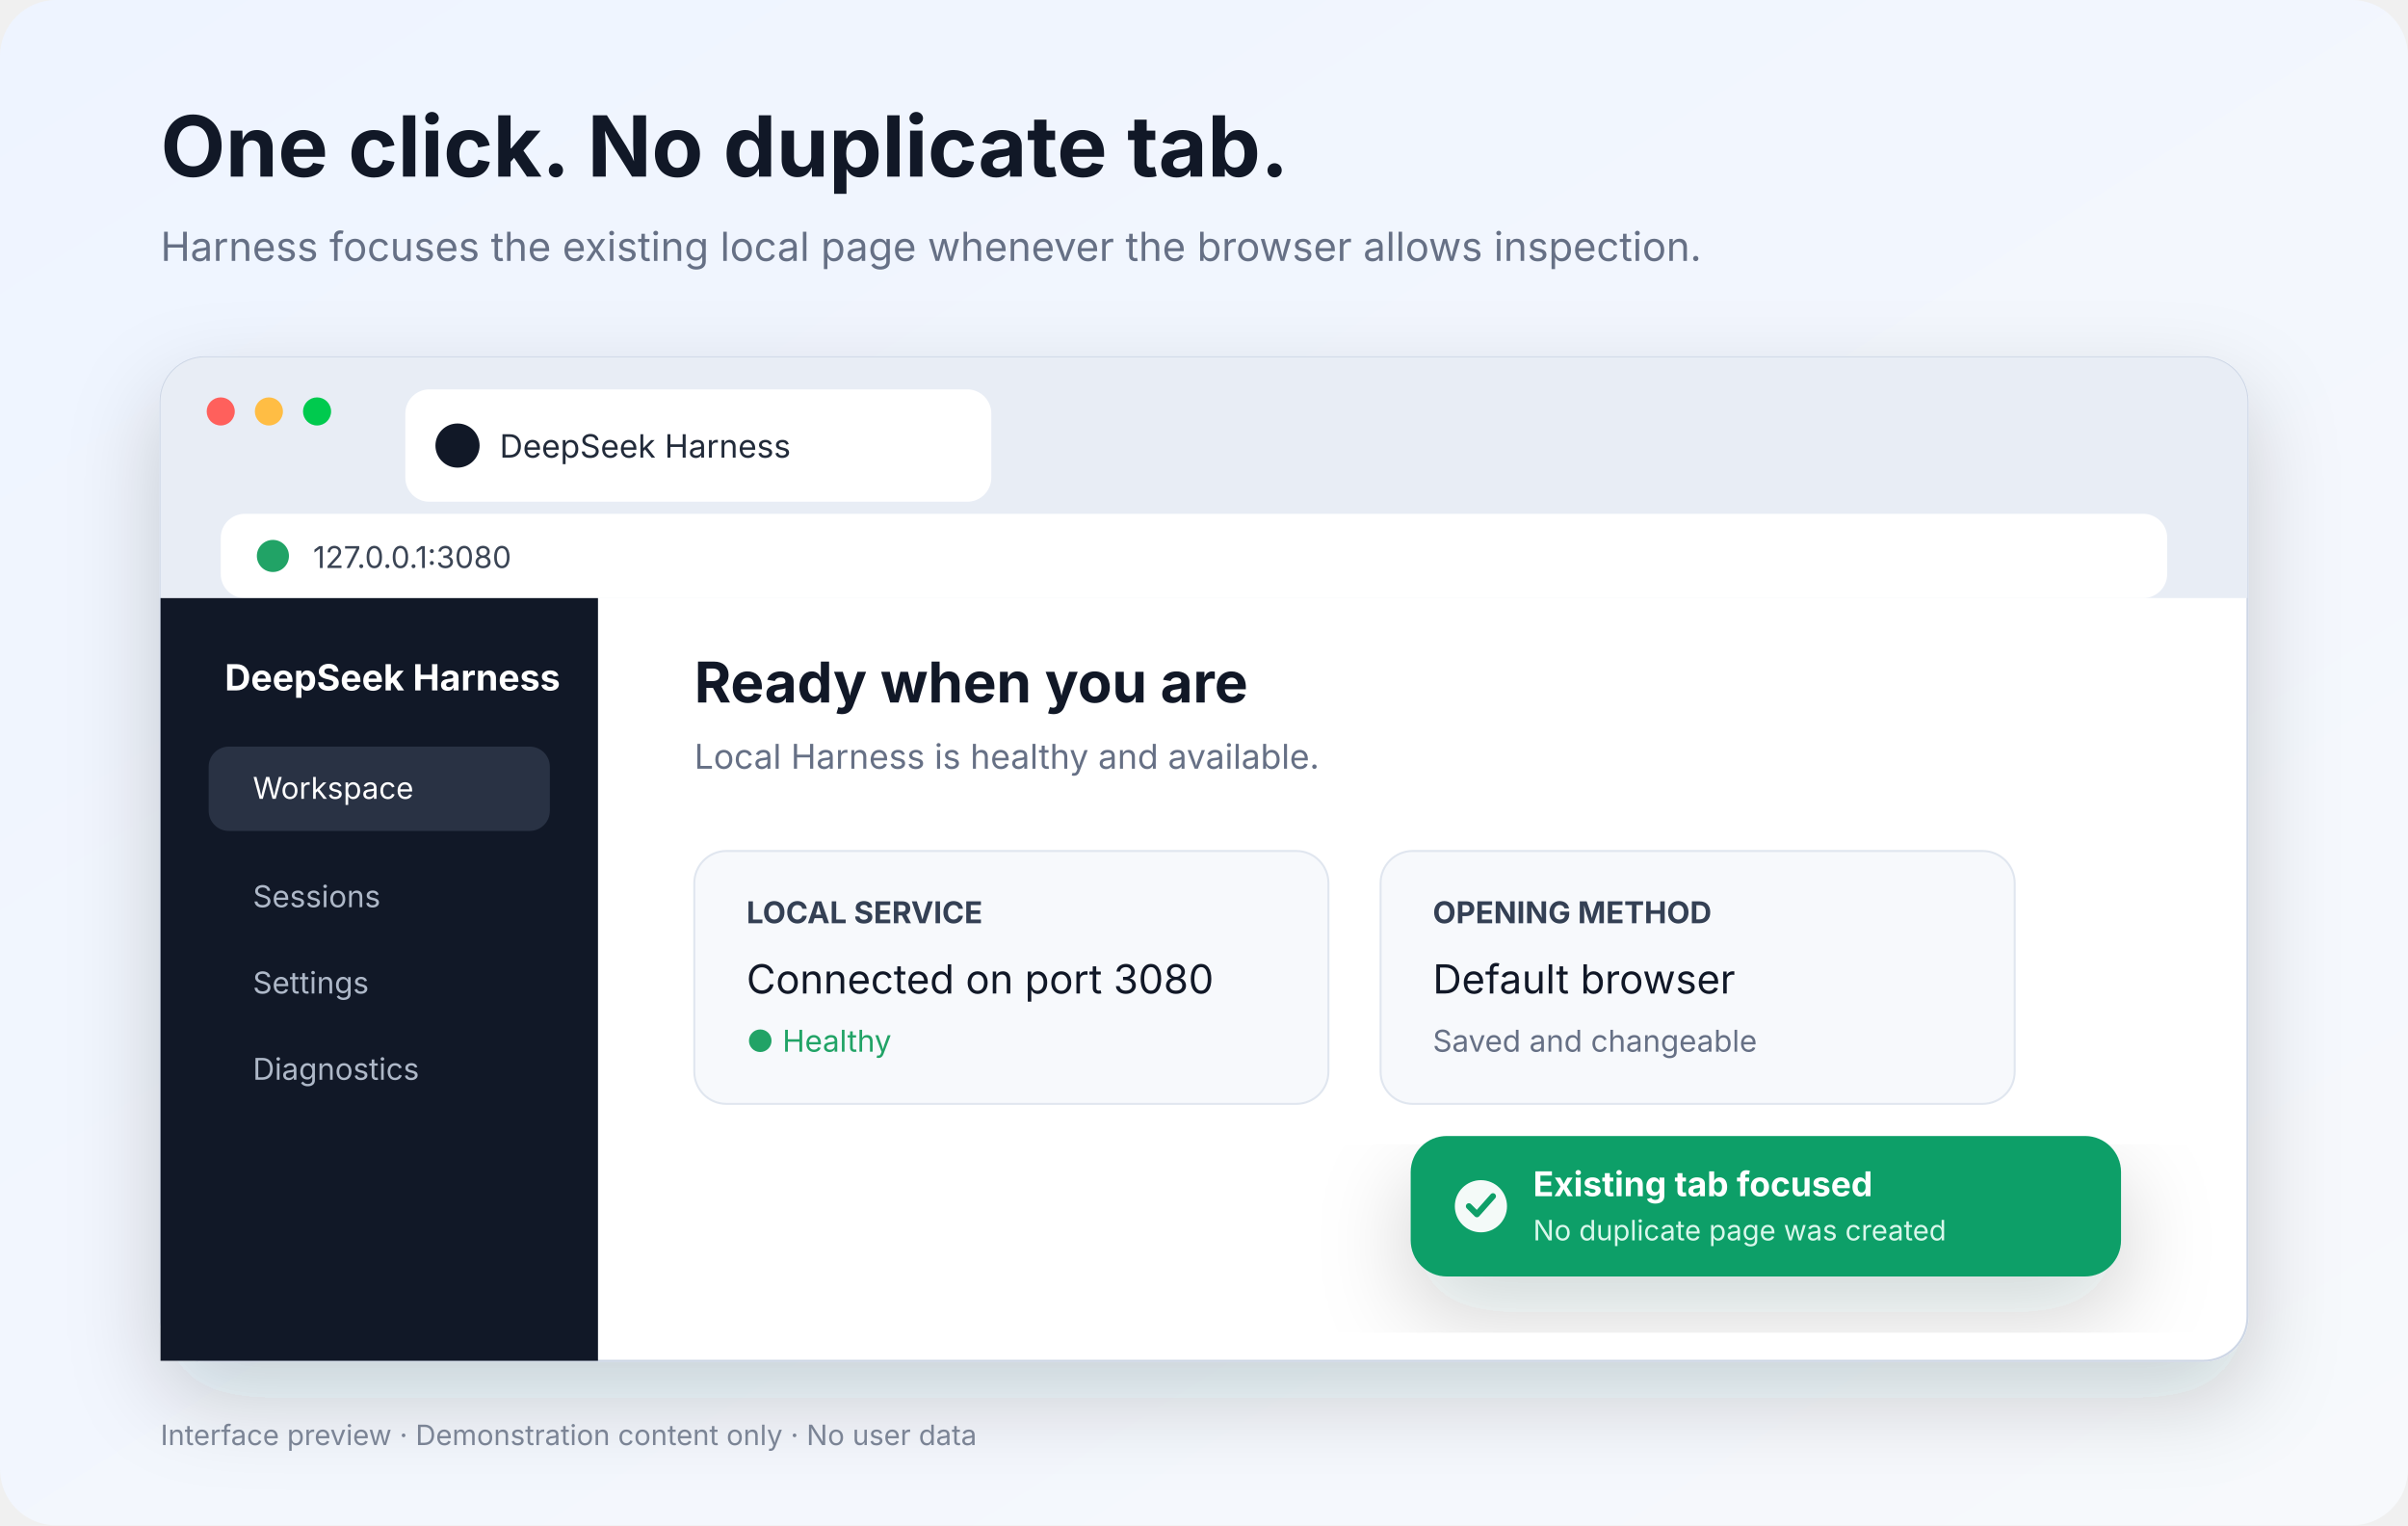
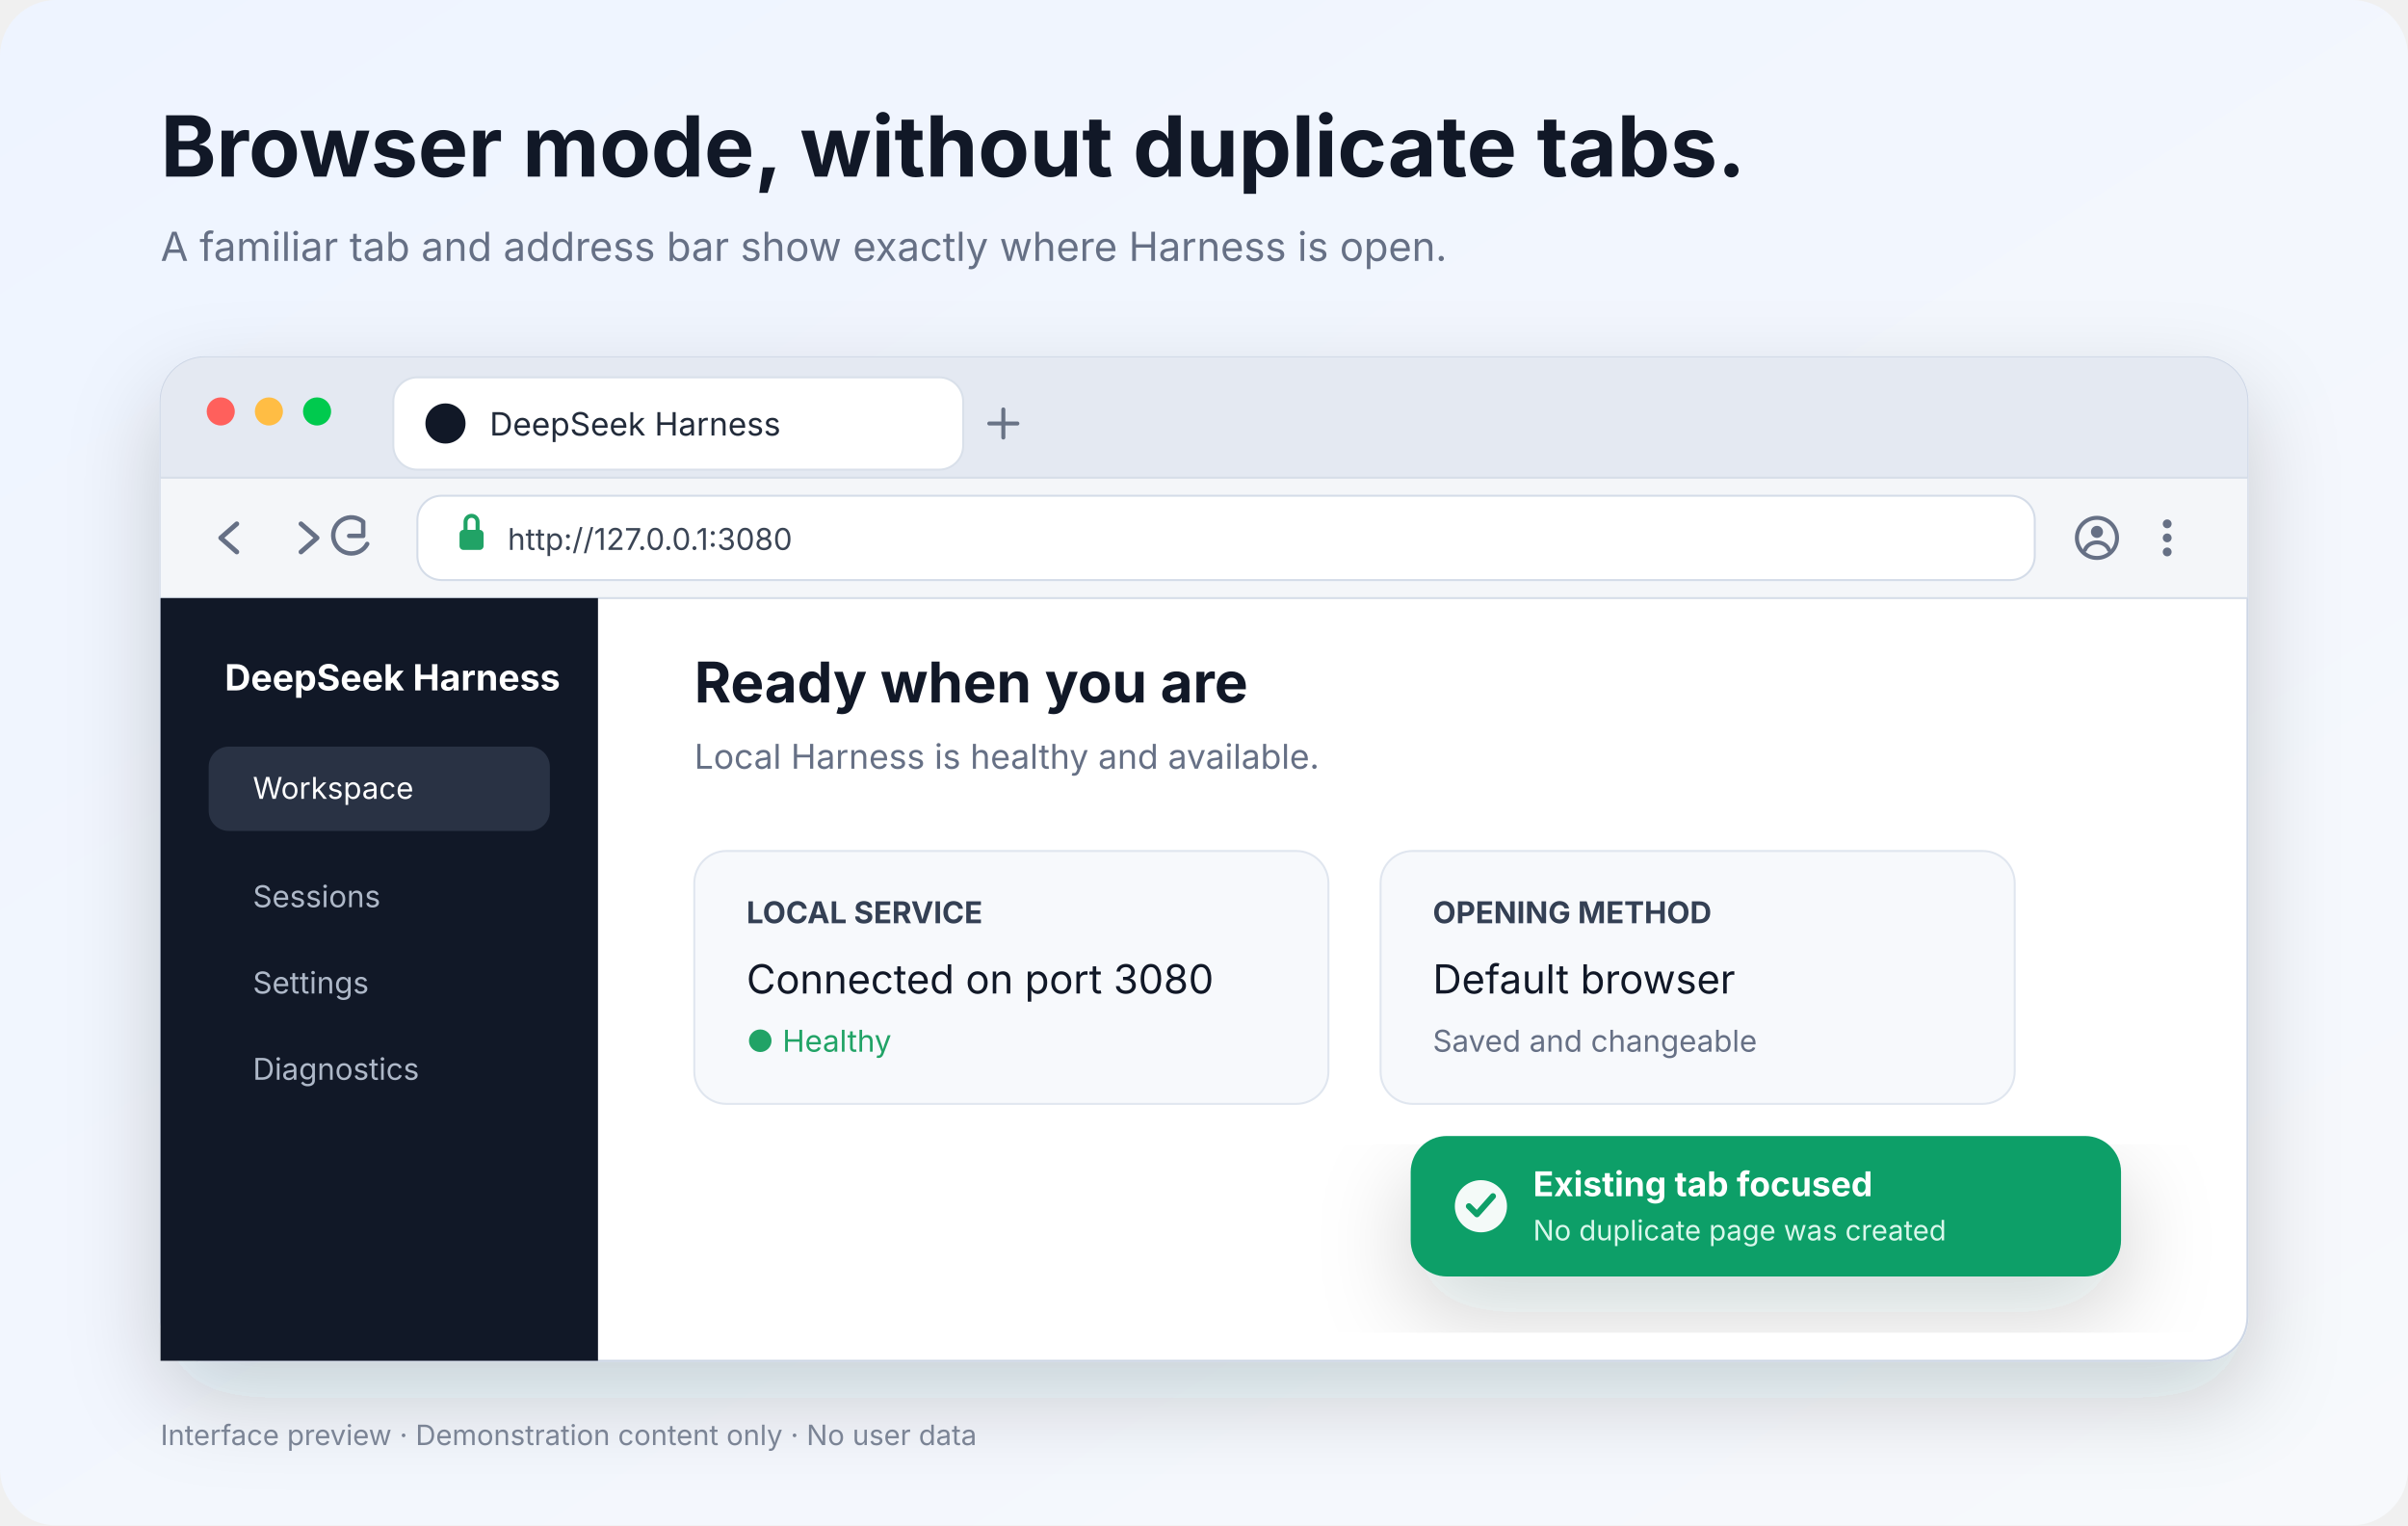
<svg xmlns="http://www.w3.org/2000/svg" width="1200" height="760" viewBox="0 0 1200 760" role="img" aria-labelledby="title desc">
  <defs>
    <linearGradient id="bg" x1="0" y1="0" x2="1" y2="1">
      <stop stop-color="#eef4ff" />
      <stop offset="1" stop-color="#f7f9fc" />
    </linearGradient>
    <filter id="shadow" x="-20%" y="-20%" width="140%" height="160%">
      <feDropShadow dx="0" dy="18" stdDeviation="22" flood-color="#172033" flood-opacity=".18" />
    </filter>
  </defs>
  <rect width="1200" height="760" rx="28" fill="url(#bg)" />
-   <text x="80" y="88" fill="#111827" font-family="-apple-system,BlinkMacSystemFont,'Segoe UI',sans-serif" font-size="42" font-weight="700">One click. No duplicate tab.</text>
-   <text x="80" y="130" fill="#667085" font-family="-apple-system,BlinkMacSystemFont,'Segoe UI',sans-serif" font-size="20">Harness focuses the existing local page whenever the browser allows inspection.</text>
+   <text x="80" y="88" fill="#111827" font-family="-apple-system,BlinkMacSystemFont,'Segoe UI',sans-serif" font-size="42" font-weight="700">Browser mode, without duplicate tabs.</text>
+   <text x="80" y="130" fill="#667085" font-family="-apple-system,BlinkMacSystemFont,'Segoe UI',sans-serif" font-size="20">A familiar tab and address bar show exactly where Harness is open.</text>
  <g filter="url(#shadow)">
    <rect x="80" y="178" width="1040" height="500" rx="22" fill="#fff" stroke="#cdd6e5" />
  </g>
-   <path d="M80 200a22 22 0 0 1 22-22h996a22 22 0 0 1 22 22v98H80z" fill="#e8edf5" />
+   <path d="M80 200a22 22 0 0 1 22-22h996a22 22 0 0 1 22 22v38H80z" fill="#e4e9f2" />
+   <rect x="80" y="238" width="1040" height="60" fill="#f4f6f9" />
+   <line x1="80" x2="1120" y1="238" y2="238" stroke="#d6dde8" />
+   <line x1="80" x2="1120" y1="298" y2="298" stroke="#d6dde8" />
  <circle cx="110" cy="205" r="7" fill="#ff605c" />
  <circle cx="134" cy="205" r="7" fill="#ffbd44" />
  <circle cx="158" cy="205" r="7" fill="#00ca4e" />
-   <rect x="202" y="194" width="292" height="56" rx="12" fill="#fff" />
-   <circle cx="228" cy="222" r="11" fill="#111827" />
-   <text x="249" y="228" fill="#222b3a" font-family="-apple-system,BlinkMacSystemFont,'Segoe UI',sans-serif" font-size="16">DeepSeek Harness</text>
-   <rect x="110" y="256" width="970" height="42" rx="12" fill="#fff" />
-   <circle cx="136" cy="277" r="8" fill="#21a366" />
-   <text x="156" y="283" fill="#3b4555" font-family="-apple-system,BlinkMacSystemFont,'Segoe UI',sans-serif" font-size="15">127.0.0.1:3080</text>
+   <rect x="196" y="188" width="284" height="46" rx="12" fill="#fff" stroke="#d9e0ea" />
+   <circle cx="222" cy="211" r="10" fill="#111827" />
+   <text x="244" y="217" fill="#222b3a" font-family="-apple-system,BlinkMacSystemFont,'Segoe UI',sans-serif" font-size="16">DeepSeek Harness</text>
+   <path d="M500 204v14M493 211h14" stroke="#697386" stroke-width="2" stroke-linecap="round" />
+   <path d="m118 261-8 7 8 7M150 261l8 7-8 7" fill="none" stroke="#667085" stroke-width="2.4" stroke-linecap="round" stroke-linejoin="round" />
+   <path d="M181 260a9 9 0 1 0 2 11M181 260v7h-7" fill="none" stroke="#667085" stroke-width="2.2" stroke-linecap="round" stroke-linejoin="round" />
+   <rect x="208" y="247" width="806" height="42" rx="12" fill="#fff" stroke="#d4dce8" />
+   <rect x="229" y="264" width="12" height="10" rx="2" fill="#21a366" />
+   <path d="M232 264v-4a3 3 0 0 1 6 0v4" fill="none" stroke="#21a366" stroke-width="2" />
+   <text x="253" y="274" fill="#3b4555" font-family="-apple-system,BlinkMacSystemFont,'Segoe UI',sans-serif" font-size="15">http://127.0.0.1:3080</text>
+   <circle cx="1045" cy="268" r="10" fill="none" stroke="#667085" stroke-width="2" />
+   <circle cx="1045" cy="265" r="3" fill="#667085" />
+   <path d="M1039 274c2-5 10-5 12 0" fill="none" stroke="#667085" stroke-width="2" stroke-linecap="round" />
+   <circle cx="1080" cy="261" r="2.2" fill="#667085" />
+   <circle cx="1080" cy="268" r="2.2" fill="#667085" />
+   <circle cx="1080" cy="275" r="2.2" fill="#667085" />
  <rect x="80" y="298" width="218" height="380" fill="#111827" />
  <text x="112" y="344" fill="#fff" font-family="-apple-system,BlinkMacSystemFont,'Segoe UI',sans-serif" font-size="18" font-weight="650">DeepSeek Harness</text>
  <rect x="104" y="372" width="170" height="42" rx="10" fill="#293244" />
  <text x="126" y="398" fill="#fff" font-family="-apple-system,BlinkMacSystemFont,'Segoe UI',sans-serif" font-size="15">Workspace</text>
  <text x="126" y="452" fill="#aeb8c8" font-family="-apple-system,BlinkMacSystemFont,'Segoe UI',sans-serif" font-size="15">Sessions</text>
  <text x="126" y="495" fill="#aeb8c8" font-family="-apple-system,BlinkMacSystemFont,'Segoe UI',sans-serif" font-size="15">Settings</text>
  <text x="126" y="538" fill="#aeb8c8" font-family="-apple-system,BlinkMacSystemFont,'Segoe UI',sans-serif" font-size="15">Diagnostics</text>
  <g font-family="-apple-system,BlinkMacSystemFont,'Segoe UI',sans-serif">
    <text x="346" y="350" fill="#111827" font-size="28" font-weight="700">Ready when you are</text>
    <text x="346" y="383" fill="#667085" font-size="17">Local Harness is healthy and available.</text>
    <rect x="346" y="424" width="316" height="126" rx="16" fill="#f7f9fc" stroke="#e0e6ef" />
    <text x="372" y="460" fill="#344054" font-size="15" font-weight="650">LOCAL SERVICE</text>
    <text x="372" y="495" fill="#111827" font-size="20">Connected on port 3080</text>
    <text x="372" y="524" fill="#21a366" font-size="15">● Healthy</text>
    <rect x="688" y="424" width="316" height="126" rx="16" fill="#f7f9fc" stroke="#e0e6ef" />
    <text x="714" y="460" fill="#344054" font-size="15" font-weight="650">OPENING METHOD</text>
    <text x="714" y="495" fill="#111827" font-size="20">Default browser</text>
    <text x="714" y="524" fill="#667085" font-size="15">Saved and changeable</text>
  </g>
  <g filter="url(#shadow)">
    <rect x="703" y="566" width="354" height="70" rx="18" fill="#0f9f68" />
  </g>
  <circle cx="738" cy="601" r="13" fill="#fff" opacity=".95" />
  <path d="m732 601 4 4 8-9" fill="none" stroke="#0f9f68" stroke-width="3" stroke-linecap="round" stroke-linejoin="round" />
  <text x="764" y="596" fill="#fff" font-family="-apple-system,BlinkMacSystemFont,'Segoe UI',sans-serif" font-size="17" font-weight="650">Existing tab focused</text>
  <text x="764" y="618" fill="#d9f7eb" font-family="-apple-system,BlinkMacSystemFont,'Segoe UI',sans-serif" font-size="14">No duplicate page was created</text>
  <text x="80" y="720" fill="#7b8495" font-family="-apple-system,BlinkMacSystemFont,'Segoe UI',sans-serif" font-size="14">Interface preview · Demonstration content only · No user data</text>
</svg>
